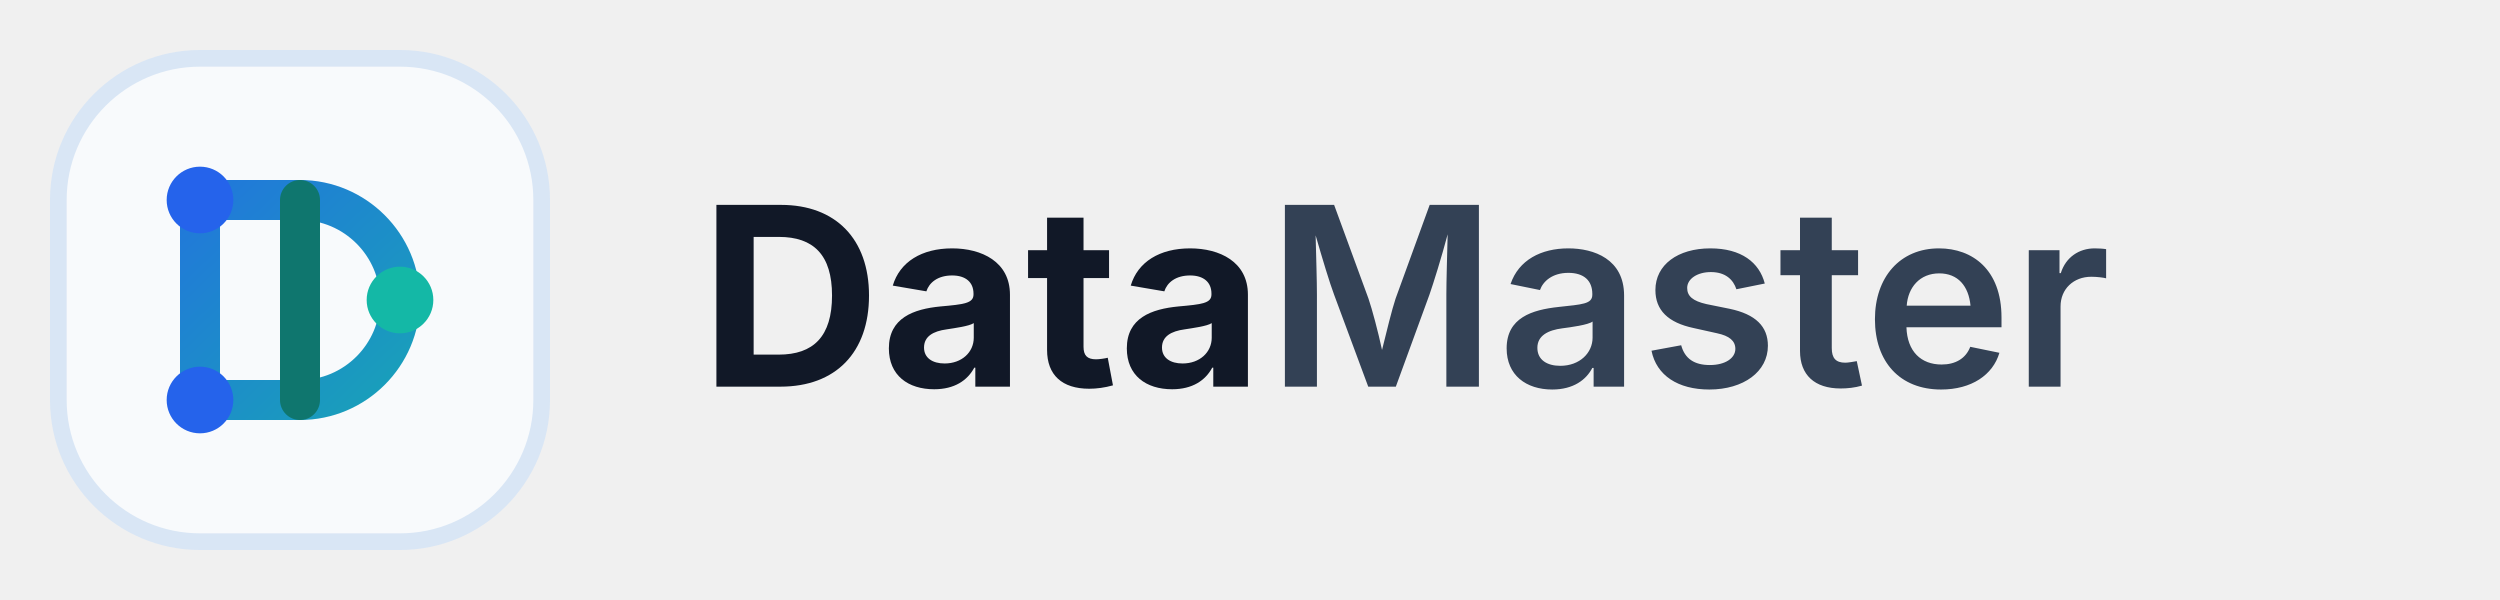
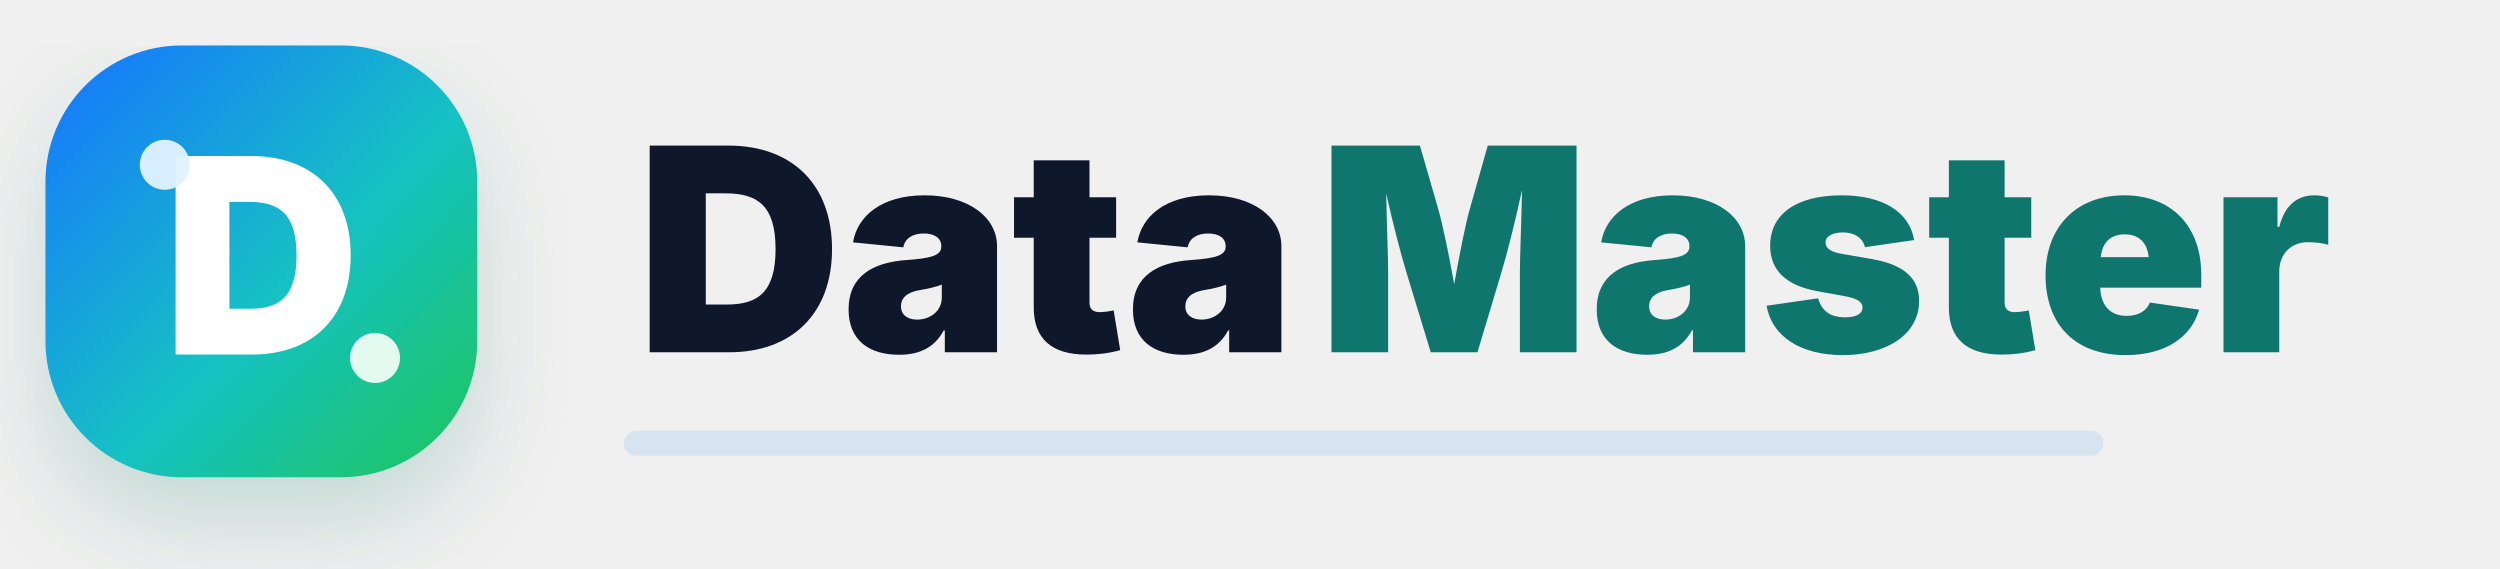
- <svg xmlns="http://www.w3.org/2000/svg" width="150" height="36" viewBox="0 0 150 36" fill="none" role="img" aria-label="DataMaster">
+ <svg xmlns="http://www.w3.org/2000/svg" width="220" height="50" viewBox="0 0 220 50" fill="none" role="img" aria-label="DataMaster">
  <defs>
-     <linearGradient id="dmMark" x1="6" y1="5" x2="31" y2="31" gradientUnits="userSpaceOnUse">
-       <stop offset="0" stop-color="#2563EB" />
-       <stop offset="1" stop-color="#14B8A6" />
+     <linearGradient id="markFill" x1="5" y1="5" x2="42" y2="41" gradientUnits="userSpaceOnUse">
+       <stop offset="0" stop-color="#1677FF" />
+       <stop offset="0.56" stop-color="#13C2C2" />
+       <stop offset="1" stop-color="#22C55E" />
    </linearGradient>
+     <filter id="shadow" x="0" y="0" width="52" height="52" filterUnits="userSpaceOnUse" color-interpolation-filters="sRGB">
+       <feDropShadow dx="0" dy="4" stdDeviation="4" flood-color="#0F766E" flood-opacity="0.18" />
+     </filter>
  </defs>
-   <rect x="3.5" y="3.5" width="29" height="29" rx="8.5" fill="#F8FAFC" stroke="#D9E6F5" />
-   <path d="M12 22.4V13.6C12 12.7 12.7 12 13.6 12H18C21.3 12 24 14.7 24 18C24 21.3 21.3 24 18 24H13.6C12.7 24 12 23.3 12 22.4Z" stroke="url(#dmMark)" stroke-width="2.4" stroke-linejoin="round" />
-   <path d="M18 12V24" stroke="#0F766E" stroke-width="2.4" stroke-linecap="round" />
-   <circle cx="12" cy="12" r="2" fill="#2563EB" />
-   <circle cx="24" cy="18" r="2" fill="#14B8A6" />
-   <circle cx="12" cy="24" r="2" fill="#2563EB" />
-   <text x="42" y="23.2" fill="#111827" font-family="Inter, Arial, sans-serif" font-size="15" font-weight="700">Data</text>
-   <text x="76" y="23.2" fill="#334155" font-family="Inter, Arial, sans-serif" font-size="15" font-weight="600">Master</text>
+   <g filter="url(#shadow)">
+     <rect x="4" y="4" width="38" height="38" rx="12" fill="url(#markFill)" />
+     <text x="23" y="31.2" text-anchor="middle" fill="#FFFFFF" font-family="Inter, Arial, sans-serif" font-size="24" font-weight="900">D</text>
+     <circle cx="14.5" cy="14.5" r="2.2" fill="#E0F2FE" opacity="0.95" />
+     <circle cx="33" cy="31.5" r="2.2" fill="#ECFDF5" opacity="0.95" />
+   </g>
+   <text x="56" y="31" fill="#0F172A" font-family="Inter, Arial, sans-serif" font-size="25" font-weight="850">Data</text>
+   <text x="116" y="31" fill="#0F766E" font-family="Inter, Arial, sans-serif" font-size="25" font-weight="850">Master</text>
+   <path d="M56 39H184" stroke="#D6E4F0" stroke-width="2.2" stroke-linecap="round" />
</svg>
